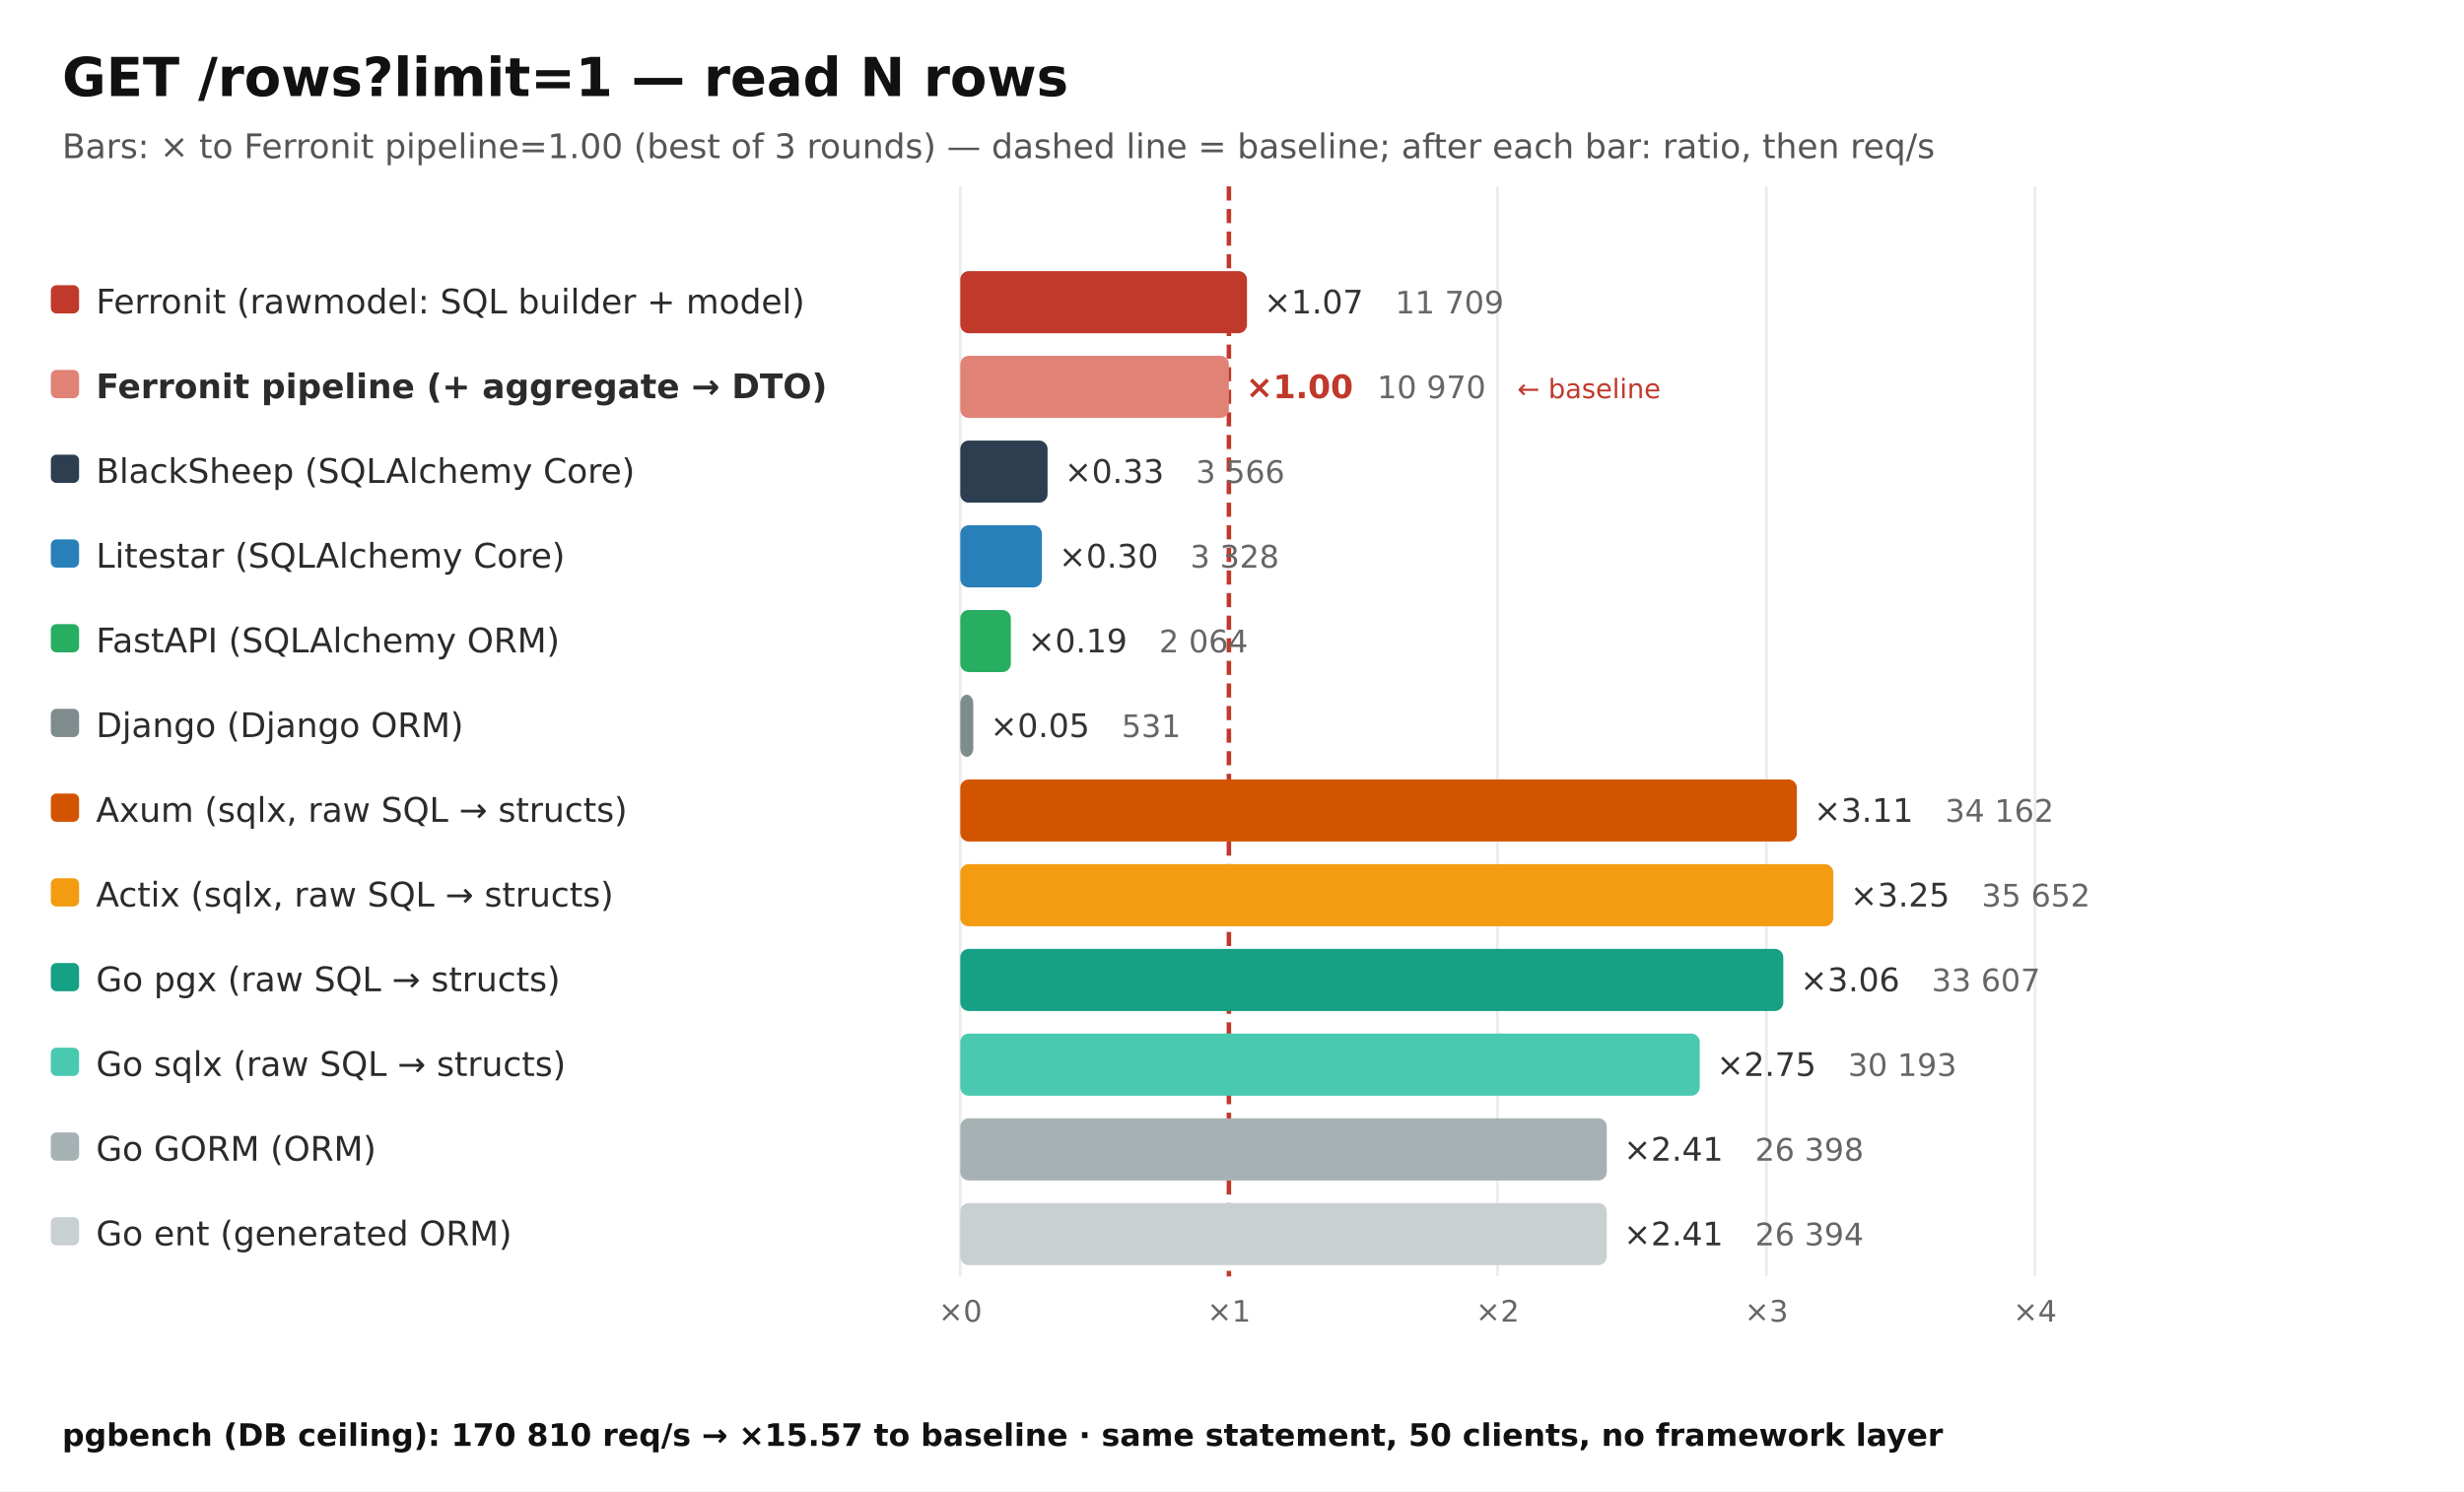
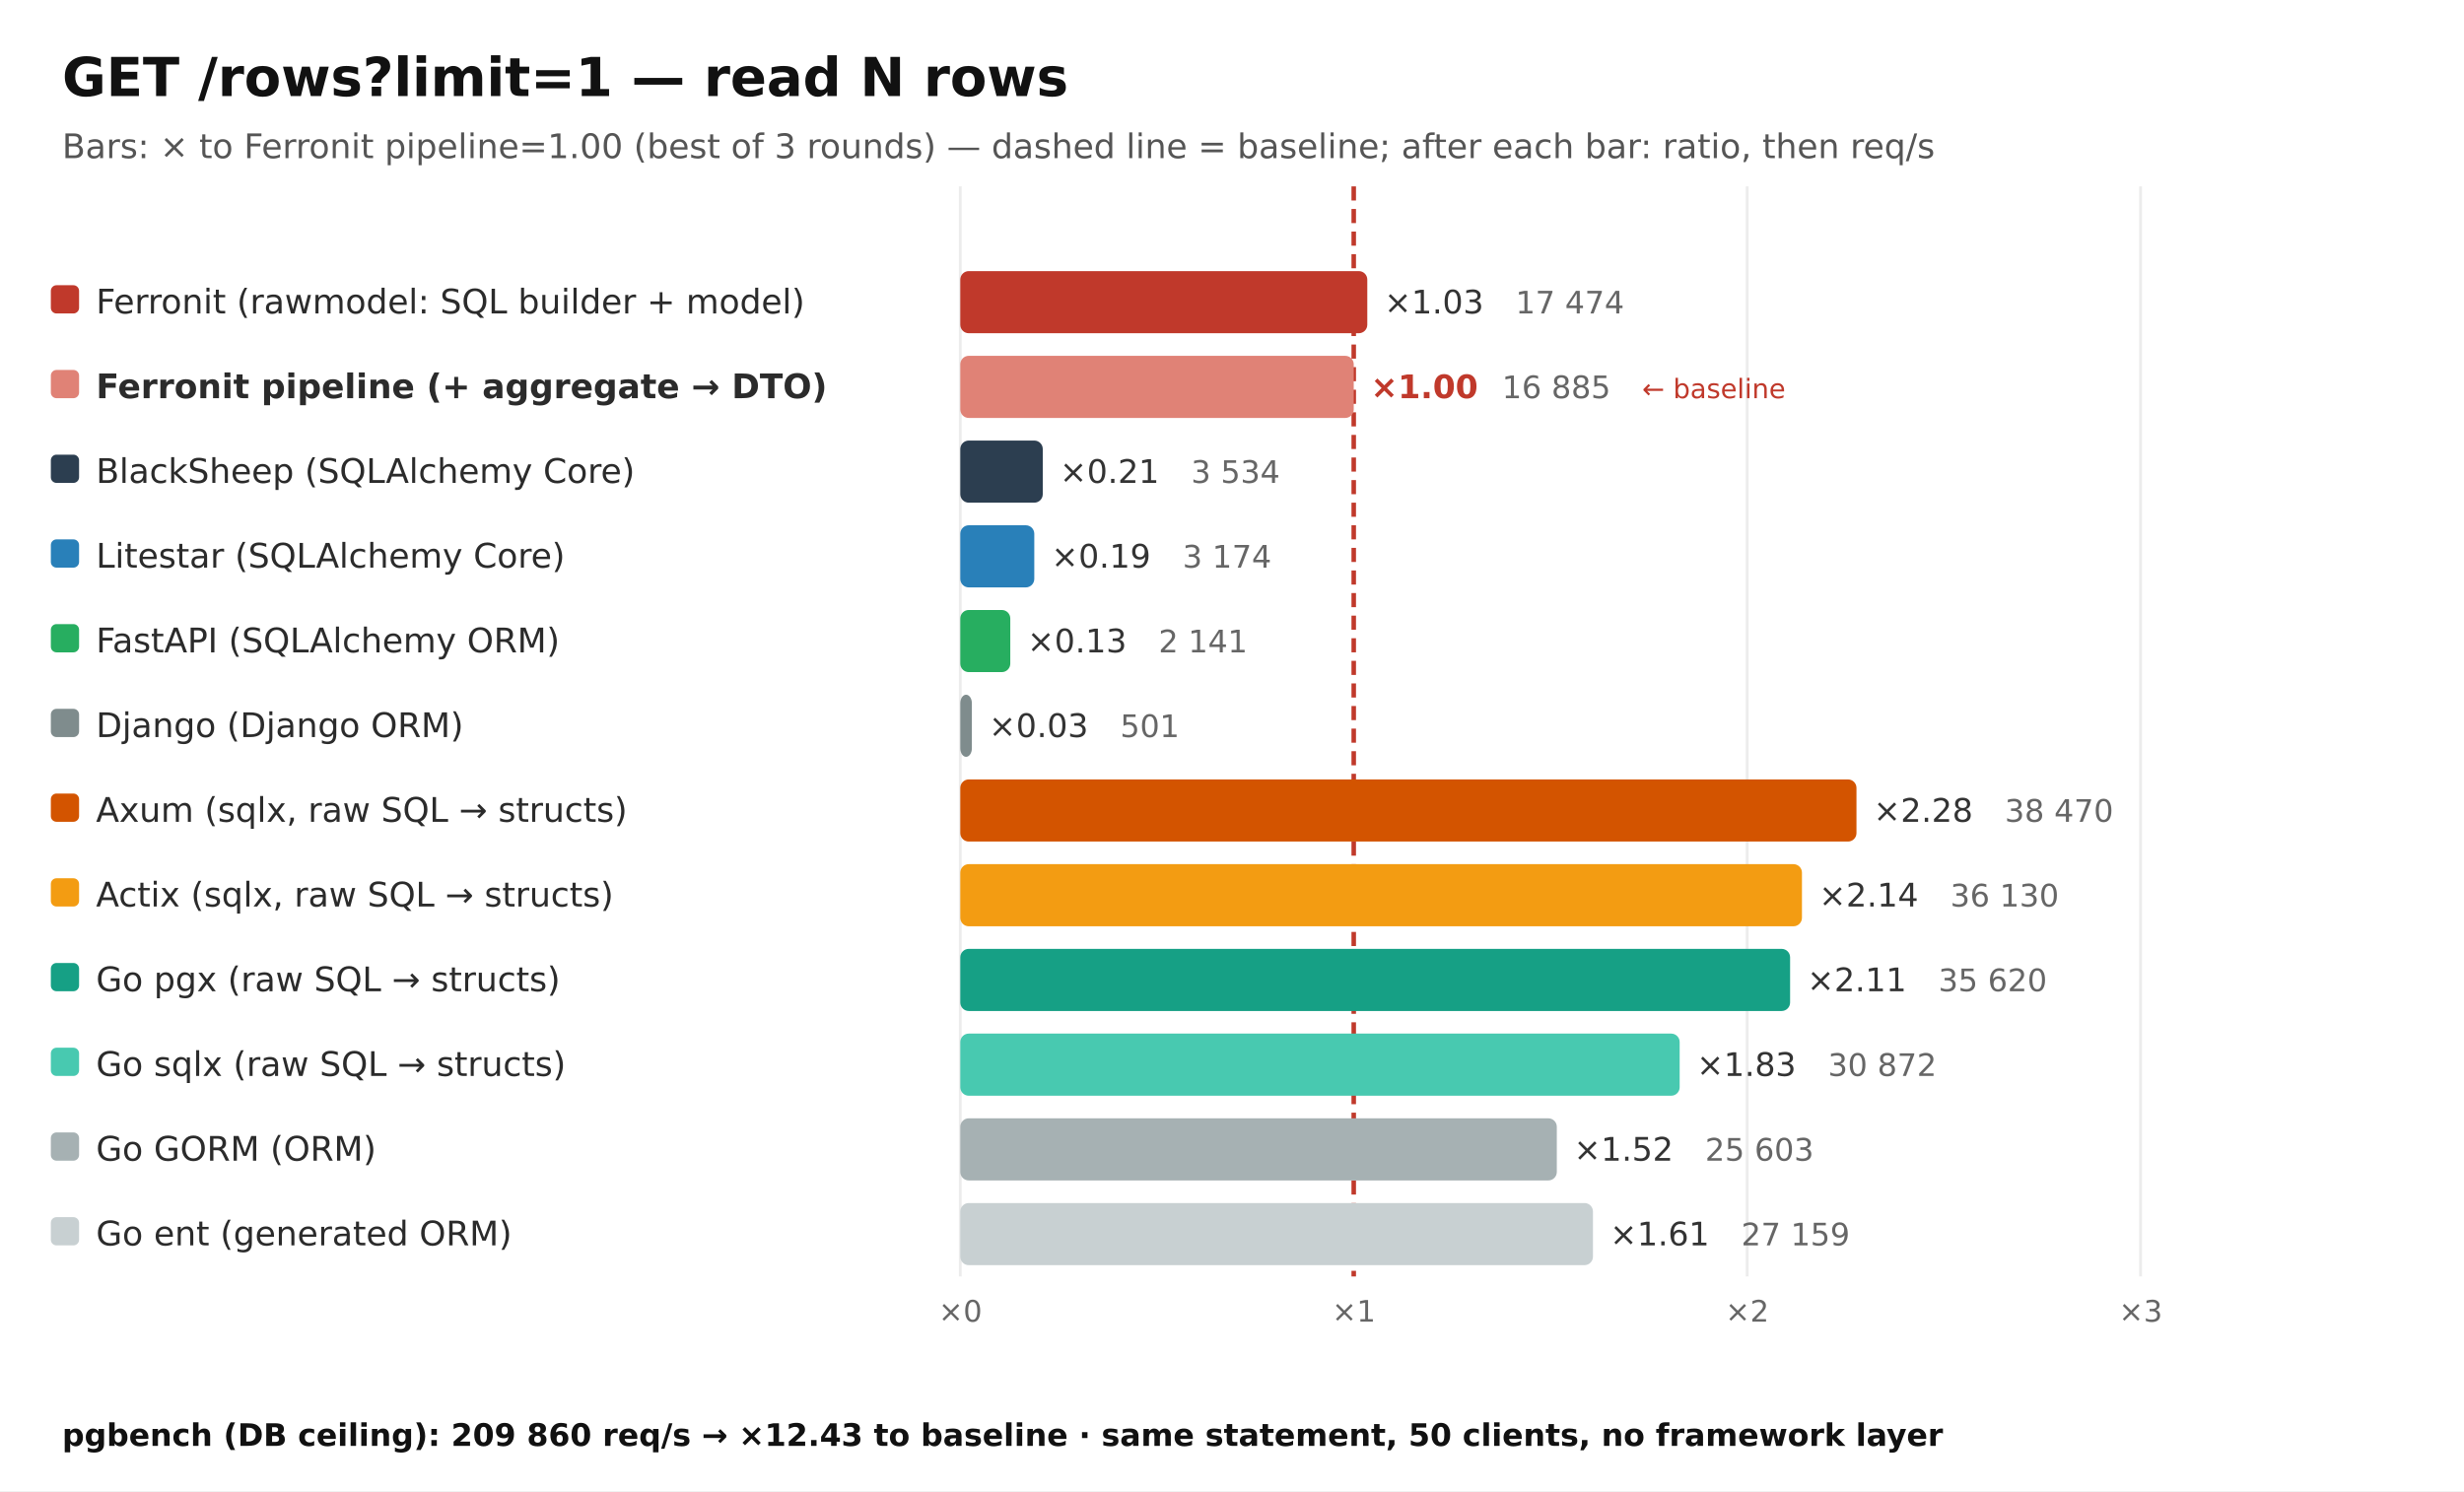
<svg xmlns="http://www.w3.org/2000/svg" width="872.4" height="528" viewBox="0 0 872.4 528" font-family="DejaVu Sans, Helvetica, Arial, sans-serif">
  <rect width="872.4" height="528" fill="#ffffff" />
  <text x="22" y="34" font-size="19" font-weight="700" fill="#111">GET /rows?limit=1 — read N rows</text>
  <text x="22" y="56" font-size="12" fill="#555">Bars: × to Ferronit pipeline=1.00 (best of 3 rounds) — dashed line = baseline; after each bar: ratio, then req/s</text>
  <line x1="340.0" y1="66" x2="340.0" y2="452" stroke="#ececec" stroke-width="1" />
  <text x="340.0" y="468" font-size="10.5" fill="#666" text-anchor="middle">×0</text>
-   <line x1="435.1" y1="66" x2="435.1" y2="452" stroke="#c0392b" stroke-width="1.6" stroke-dasharray="5 3" />
-   <text x="435.1" y="468" font-size="10.5" fill="#666" text-anchor="middle">×1</text>
-   <line x1="530.2" y1="66" x2="530.2" y2="452" stroke="#ececec" stroke-width="1" />
-   <text x="530.2" y="468" font-size="10.5" fill="#666" text-anchor="middle">×2</text>
-   <line x1="625.4" y1="66" x2="625.4" y2="452" stroke="#ececec" stroke-width="1" />
-   <text x="625.4" y="468" font-size="10.5" fill="#666" text-anchor="middle">×3</text>
-   <line x1="720.5" y1="66" x2="720.5" y2="452" stroke="#ececec" stroke-width="1" />
-   <text x="720.5" y="468" font-size="10.5" fill="#666" text-anchor="middle">×4</text>
+   <line x1="479.3" y1="66" x2="479.3" y2="452" stroke="#c0392b" stroke-width="1.6" stroke-dasharray="5 3" />
+   <text x="479.3" y="468" font-size="10.5" fill="#666" text-anchor="middle">×1</text>
+   <line x1="618.6" y1="66" x2="618.6" y2="452" stroke="#ececec" stroke-width="1" />
+   <text x="618.6" y="468" font-size="10.5" fill="#666" text-anchor="middle">×2</text>
+   <line x1="757.9" y1="66" x2="757.9" y2="452" stroke="#ececec" stroke-width="1" />
+   <text x="757.9" y="468" font-size="10.5" fill="#666" text-anchor="middle">×3</text>
  <rect x="18" y="101" width="10" height="10" rx="2" fill="#c0392b" />
  <text x="34" y="111" font-size="12" fill="#2b2b2b">Ferronit (rawmodel: SQL builder + model)</text>
-   <rect x="340" y="96" width="101.5" height="22" rx="3" fill="#c0392b" />
-   <text x="447.5" y="111" font-size="11.5" fill="#333">×1.07</text>
-   <text x="494.0" y="111" font-size="11" fill="#666">11 709</text>
+   <rect x="340" y="96" width="144.1" height="22" rx="3" fill="#c0392b" />
+   <text x="490.1" y="111" font-size="11.5" fill="#333">×1.03</text>
+   <text x="536.6" y="111" font-size="11" fill="#666">17 474</text>
  <rect x="18" y="131" width="10" height="10" rx="2" fill="#e08276" />
  <text x="34" y="141" font-size="12" fill="#2b2b2b" font-weight="700">Ferronit pipeline (+ aggregate → DTO)</text>
-   <rect x="340" y="126" width="95.1" height="22" rx="3" fill="#e08276" />
-   <text x="441.1" y="141" font-size="11.5" fill="#c0392b" font-weight="700">×1.00</text>
-   <text x="487.6" y="141" font-size="11" fill="#666">10 970</text>
-   <text x="537.2" y="141" font-size="9.5" fill="#c0392b">← baseline</text>
+   <rect x="340" y="126" width="139.3" height="22" rx="3" fill="#e08276" />
+   <text x="485.3" y="141" font-size="11.5" fill="#c0392b" font-weight="700">×1.00</text>
+   <text x="531.8" y="141" font-size="11" fill="#666">16 885</text>
+   <text x="581.4" y="141" font-size="9.5" fill="#c0392b">← baseline</text>
  <rect x="18" y="161" width="10" height="10" rx="2" fill="#2c3e50" />
  <text x="34" y="171" font-size="12" fill="#2b2b2b">BlackSheep (SQLAlchemy Core)</text>
-   <rect x="340" y="156" width="30.9" height="22" rx="3" fill="#2c3e50" />
-   <text x="376.9" y="171" font-size="11.5" fill="#333">×0.33</text>
-   <text x="423.4" y="171" font-size="11" fill="#666">3 566</text>
+   <rect x="340" y="156" width="29.2" height="22" rx="3" fill="#2c3e50" />
+   <text x="375.2" y="171" font-size="11.5" fill="#333">×0.21</text>
+   <text x="421.7" y="171" font-size="11" fill="#666">3 534</text>
  <rect x="18" y="191" width="10" height="10" rx="2" fill="#2980b9" />
  <text x="34" y="201" font-size="12" fill="#2b2b2b">Litestar (SQLAlchemy Core)</text>
-   <rect x="340" y="186" width="28.9" height="22" rx="3" fill="#2980b9" />
-   <text x="374.9" y="201" font-size="11.5" fill="#333">×0.30</text>
-   <text x="421.4" y="201" font-size="11" fill="#666">3 328</text>
+   <rect x="340" y="186" width="26.2" height="22" rx="3" fill="#2980b9" />
+   <text x="372.2" y="201" font-size="11.5" fill="#333">×0.19</text>
+   <text x="418.7" y="201" font-size="11" fill="#666">3 174</text>
  <rect x="18" y="221" width="10" height="10" rx="2" fill="#27ae60" />
  <text x="34" y="231" font-size="12" fill="#2b2b2b">FastAPI (SQLAlchemy ORM)</text>
-   <rect x="340" y="216" width="17.9" height="22" rx="3" fill="#27ae60" />
-   <text x="363.9" y="231" font-size="11.5" fill="#333">×0.19</text>
-   <text x="410.4" y="231" font-size="11" fill="#666">2 064</text>
+   <rect x="340" y="216" width="17.7" height="22" rx="3" fill="#27ae60" />
+   <text x="363.7" y="231" font-size="11.5" fill="#333">×0.13</text>
+   <text x="410.2" y="231" font-size="11" fill="#666">2 141</text>
  <rect x="18" y="251" width="10" height="10" rx="2" fill="#7f8c8d" />
  <text x="34" y="261" font-size="12" fill="#2b2b2b">Django (Django ORM)</text>
-   <rect x="340" y="246" width="4.6" height="22" rx="3" fill="#7f8c8d" />
-   <text x="350.6" y="261" font-size="11.5" fill="#333">×0.05</text>
-   <text x="397.1" y="261" font-size="11" fill="#666">531</text>
+   <rect x="340" y="246" width="4.1" height="22" rx="3" fill="#7f8c8d" />
+   <text x="350.1" y="261" font-size="11.5" fill="#333">×0.03</text>
+   <text x="396.6" y="261" font-size="11" fill="#666">501</text>
  <rect x="18" y="281" width="10" height="10" rx="2" fill="#d35400" />
  <text x="34" y="291" font-size="12" fill="#2b2b2b">Axum (sqlx, raw SQL → structs)</text>
-   <rect x="340" y="276" width="296.2" height="22" rx="3" fill="#d35400" />
-   <text x="642.2" y="291" font-size="11.5" fill="#333">×3.11</text>
-   <text x="688.7" y="291" font-size="11" fill="#666">34 162</text>
+   <rect x="340" y="276" width="317.3" height="22" rx="3" fill="#d35400" />
+   <text x="663.3" y="291" font-size="11.5" fill="#333">×2.28</text>
+   <text x="709.8" y="291" font-size="11" fill="#666">38 470</text>
  <rect x="18" y="311" width="10" height="10" rx="2" fill="#f39c12" />
  <text x="34" y="321" font-size="12" fill="#2b2b2b">Actix (sqlx, raw SQL → structs)</text>
-   <rect x="340" y="306" width="309.1" height="22" rx="3" fill="#f39c12" />
-   <text x="655.1" y="321" font-size="11.5" fill="#333">×3.25</text>
-   <text x="701.6" y="321" font-size="11" fill="#666">35 652</text>
+   <rect x="340" y="306" width="298.0" height="22" rx="3" fill="#f39c12" />
+   <text x="644.0" y="321" font-size="11.5" fill="#333">×2.14</text>
+   <text x="690.5" y="321" font-size="11" fill="#666">36 130</text>
  <rect x="18" y="341" width="10" height="10" rx="2" fill="#16a085" />
  <text x="34" y="351" font-size="12" fill="#2b2b2b">Go pgx (raw SQL → structs)</text>
-   <rect x="340" y="336" width="291.4" height="22" rx="3" fill="#16a085" />
-   <text x="637.4" y="351" font-size="11.5" fill="#333">×3.06</text>
-   <text x="683.9" y="351" font-size="11" fill="#666">33 607</text>
+   <rect x="340" y="336" width="293.8" height="22" rx="3" fill="#16a085" />
+   <text x="639.8" y="351" font-size="11.5" fill="#333">×2.11</text>
+   <text x="686.3" y="351" font-size="11" fill="#666">35 620</text>
  <rect x="18" y="371" width="10" height="10" rx="2" fill="#48c9b0" />
  <text x="34" y="381" font-size="12" fill="#2b2b2b">Go sqlx (raw SQL → structs)</text>
-   <rect x="340" y="366" width="261.8" height="22" rx="3" fill="#48c9b0" />
-   <text x="607.8" y="381" font-size="11.5" fill="#333">×2.75</text>
-   <text x="654.3" y="381" font-size="11" fill="#666">30 193</text>
+   <rect x="340" y="366" width="254.7" height="22" rx="3" fill="#48c9b0" />
+   <text x="600.7" y="381" font-size="11.5" fill="#333">×1.83</text>
+   <text x="647.2" y="381" font-size="11" fill="#666">30 872</text>
  <rect x="18" y="401" width="10" height="10" rx="2" fill="#a6b1b3" />
  <text x="34" y="411" font-size="12" fill="#2b2b2b">Go GORM (ORM)</text>
-   <rect x="340" y="396" width="228.9" height="22" rx="3" fill="#a6b1b3" />
-   <text x="574.9" y="411" font-size="11.5" fill="#333">×2.41</text>
-   <text x="621.4" y="411" font-size="11" fill="#666">26 398</text>
+   <rect x="340" y="396" width="211.2" height="22" rx="3" fill="#a6b1b3" />
+   <text x="557.2" y="411" font-size="11.5" fill="#333">×1.52</text>
+   <text x="603.7" y="411" font-size="11" fill="#666">25 603</text>
  <rect x="18" y="431" width="10" height="10" rx="2" fill="#c8d0d2" />
  <text x="34" y="441" font-size="12" fill="#2b2b2b">Go ent (generated ORM)</text>
-   <rect x="340" y="426" width="228.9" height="22" rx="3" fill="#c8d0d2" />
-   <text x="574.9" y="441" font-size="11.5" fill="#333">×2.41</text>
-   <text x="621.4" y="441" font-size="11" fill="#666">26 394</text>
-   <text x="22" y="512" font-size="11" fill="#111" font-weight="600">pgbench (DB ceiling): 170 810 req/s → ×15.57 to baseline · same statement, 50 clients, no framework layer</text>
+   <rect x="340" y="426" width="224.0" height="22" rx="3" fill="#c8d0d2" />
+   <text x="570.0" y="441" font-size="11.5" fill="#333">×1.61</text>
+   <text x="616.5" y="441" font-size="11" fill="#666">27 159</text>
+   <text x="22" y="512" font-size="11" fill="#111" font-weight="600">pgbench (DB ceiling): 209 860 req/s → ×12.43 to baseline · same statement, 50 clients, no framework layer</text>
</svg>
